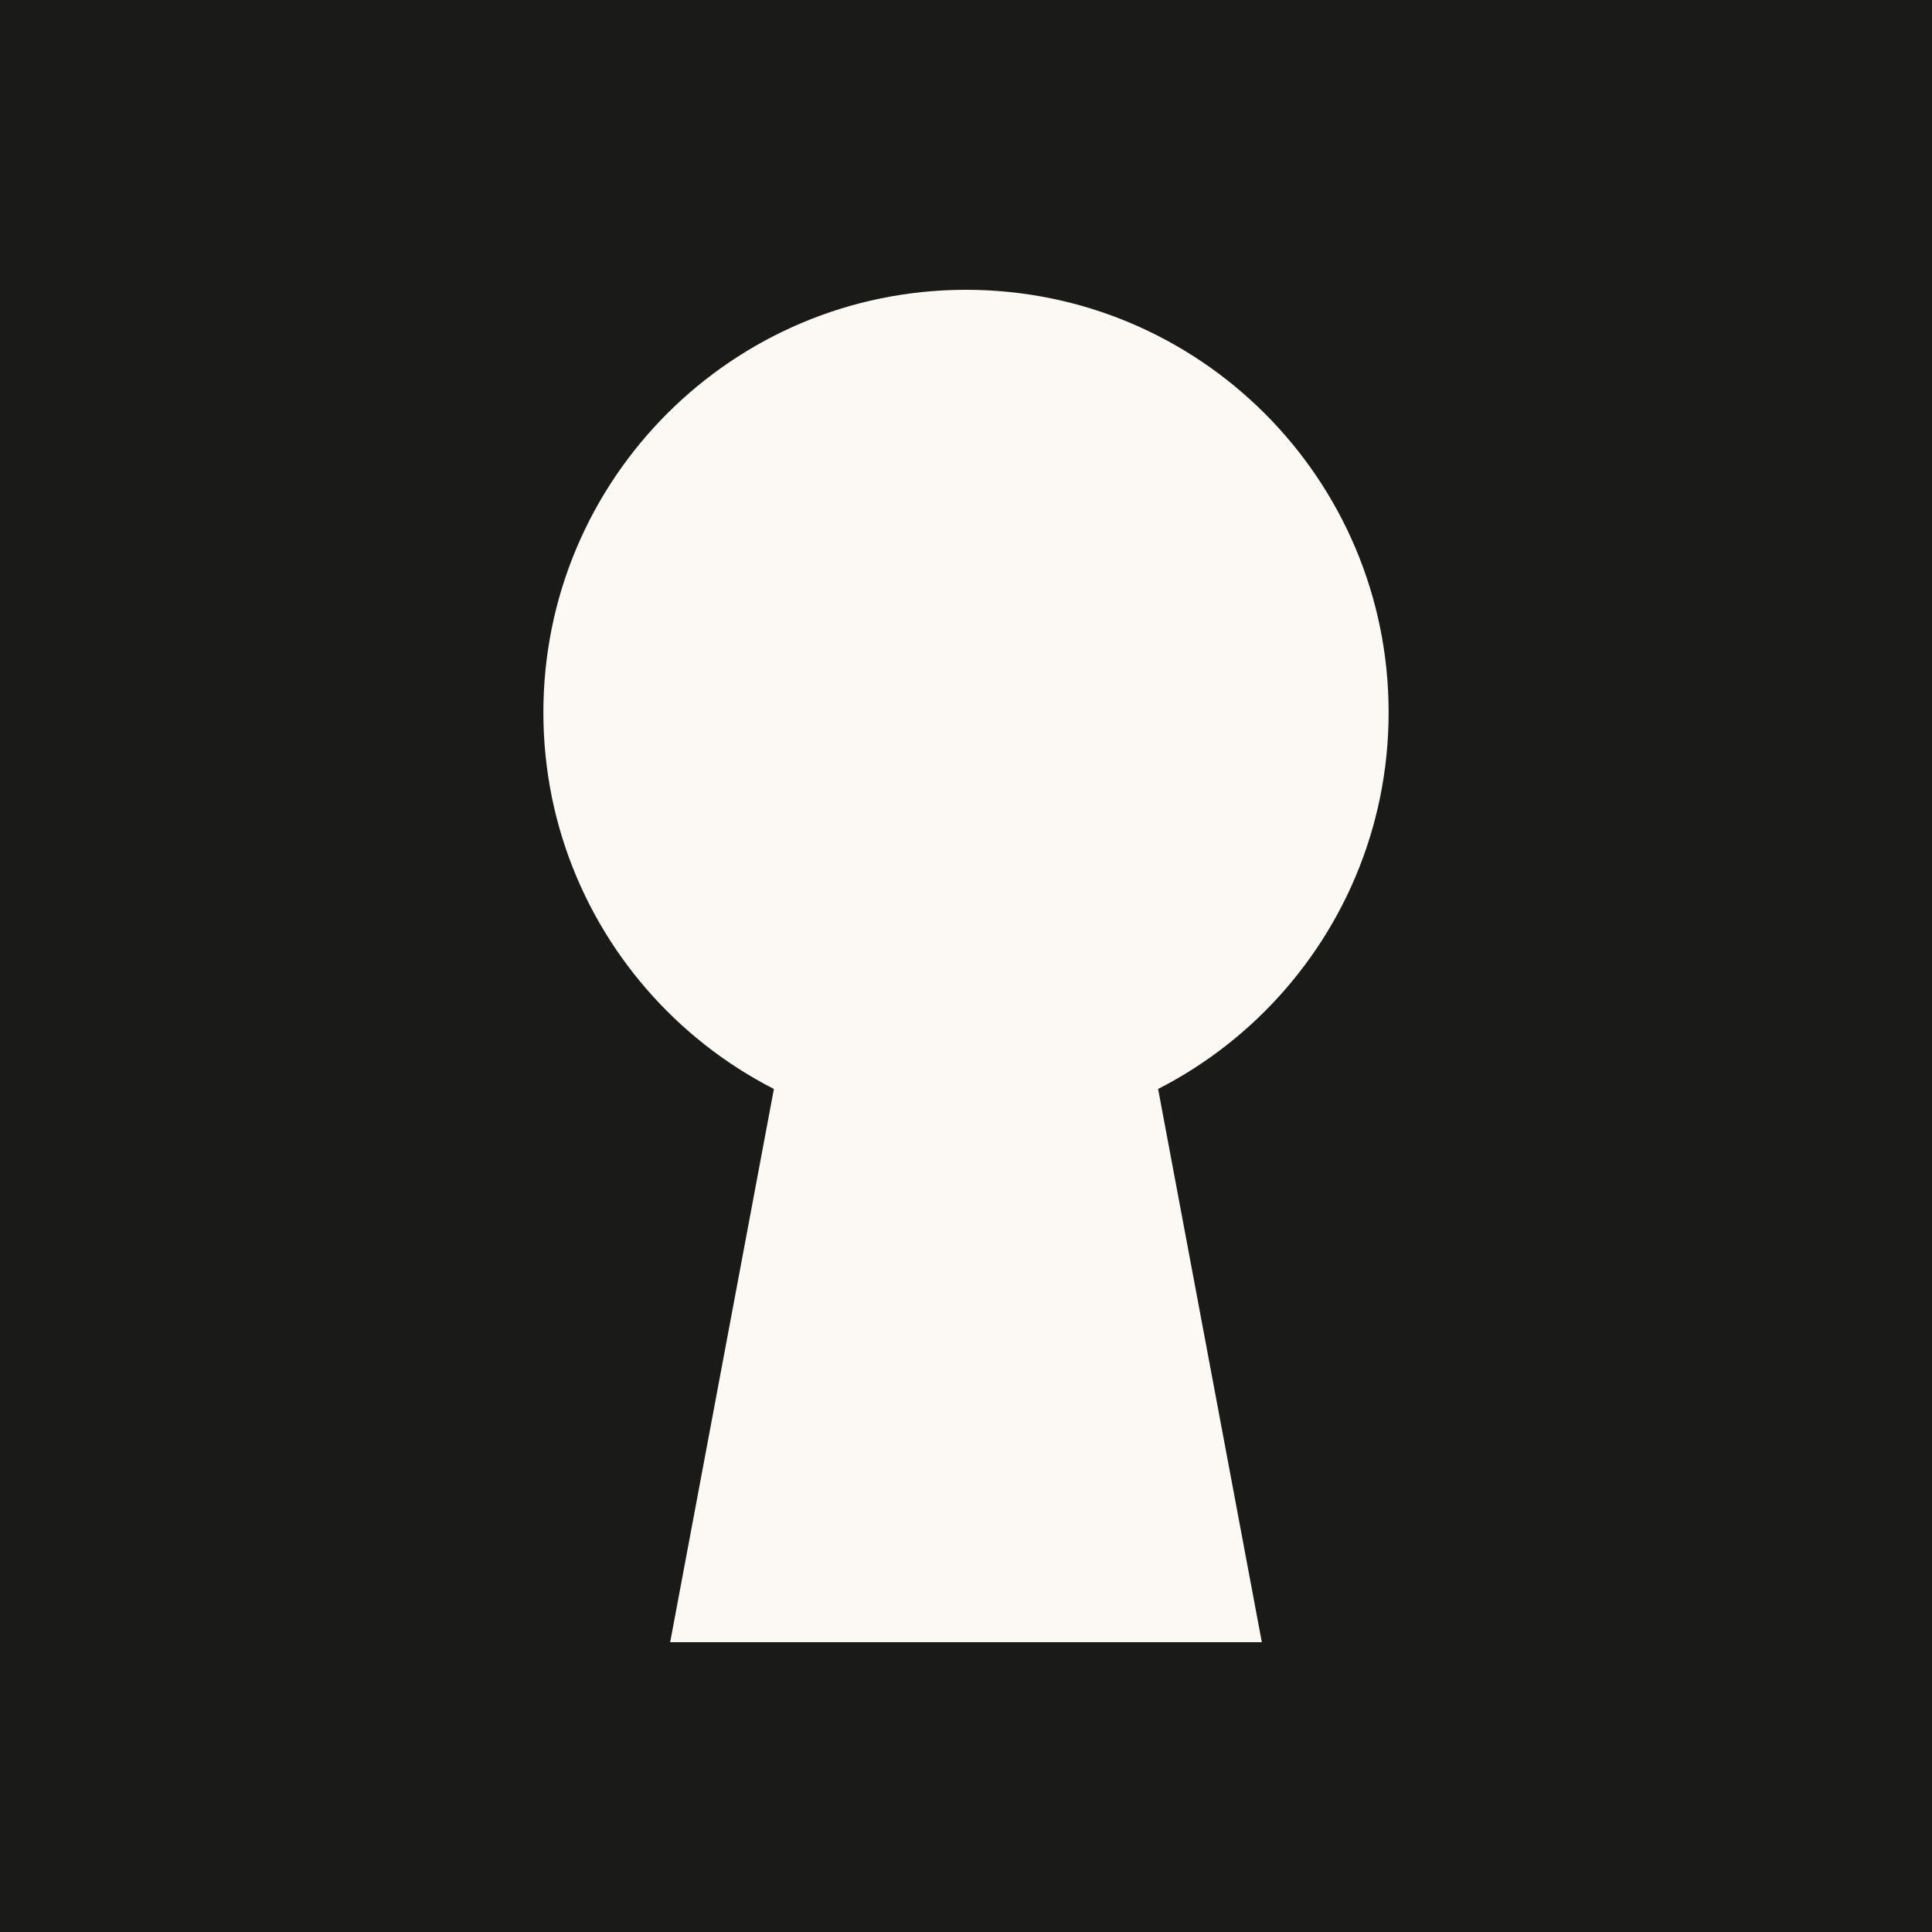
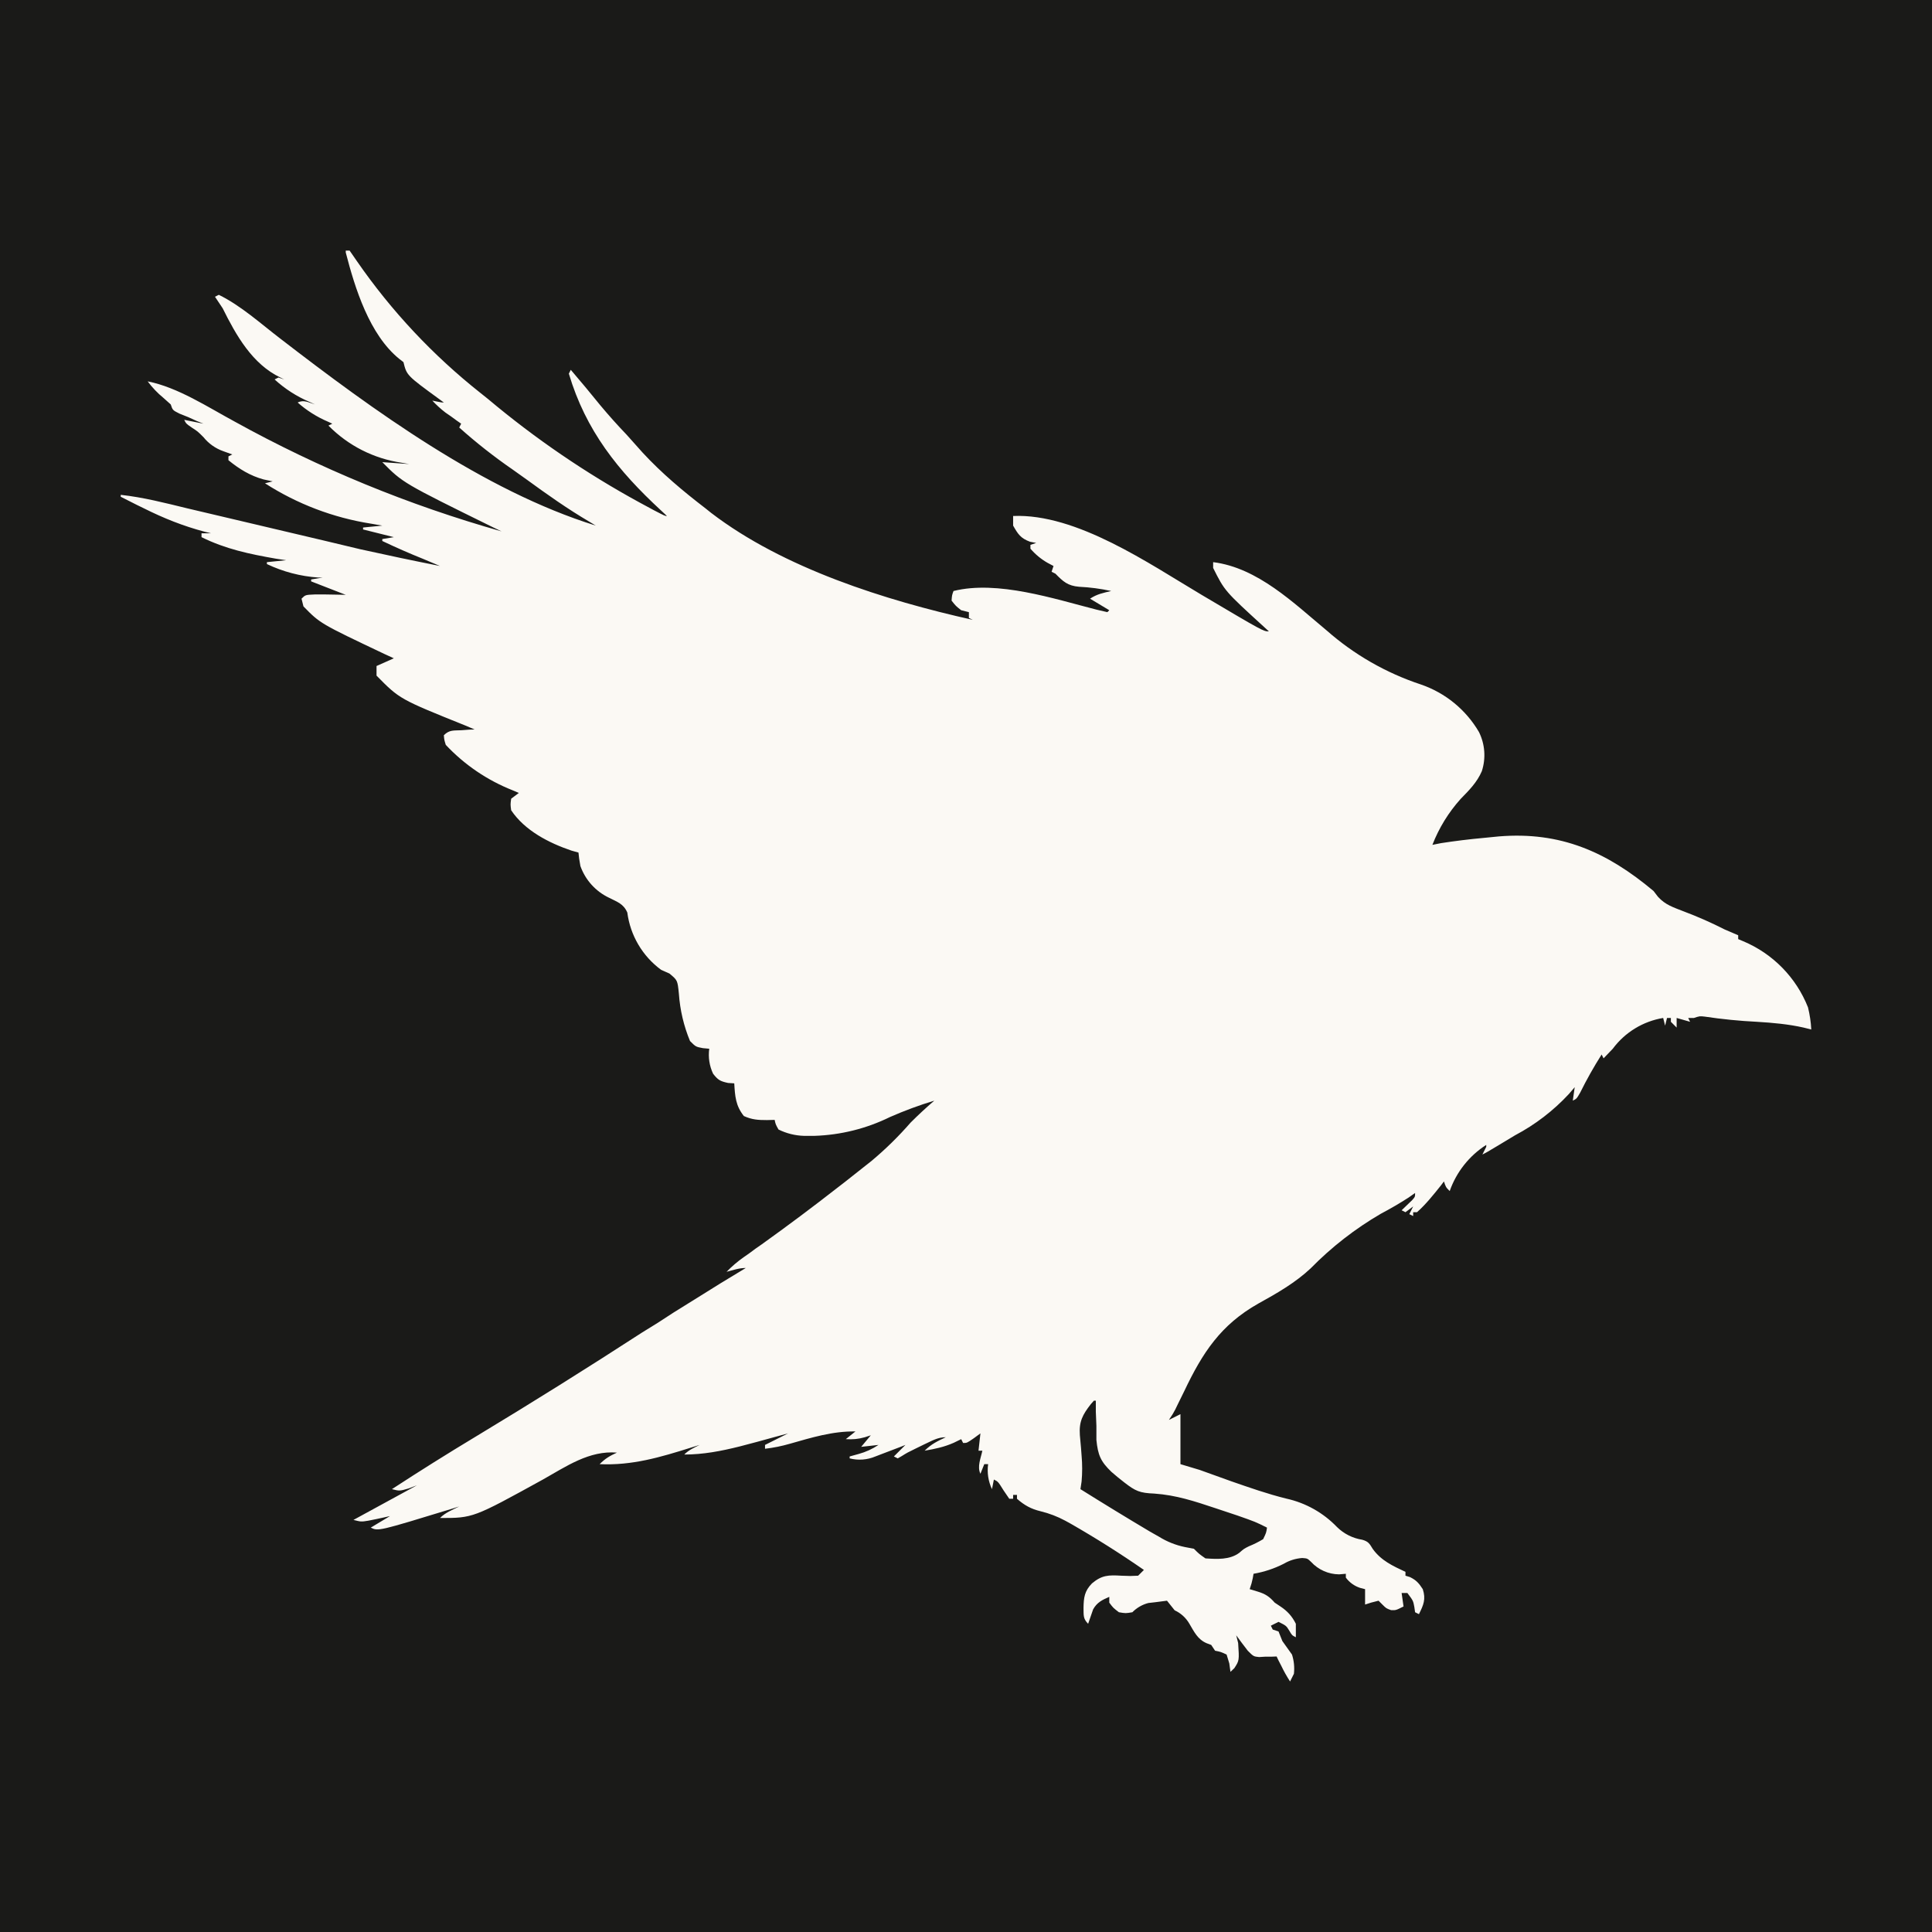
<svg xmlns="http://www.w3.org/2000/svg" viewBox="0 0 64 64" role="img" aria-label="NewTaven Superadmin">
  <rect width="64" height="64" fill="#1A1A18" />
-   <g fill="#FBF9F4" transform="translate(32 32) scale(1.4) translate(-32 -34)">
-     <circle cx="32" cy="28" r="10" />
-     <path d="M28 34 L 36 34 L 39 50 L 25 50 Z" />
+   <g transform="translate(32 32) scale(1) translate(-32 -32)">
+     <g transform="translate(1.069 2.567) scale(0.06371)">
+       <path fill="#FBF9F4" fill-rule="evenodd" d="M163 90h2l3.8 5.5A318 318 0 0 0 233 164l4 3.2a480 480 0 0 0 78.8 53.8l7.4 4c5.8 3 5.8 3 6.8 3l-3.1-2.9c-22.3-20.6-39.1-41.5-47.9-71.1l1-2q7.8 9.1 15.4 18.5a297 297 0 0 0 13.6 15.2l8.4 9.4c10 10.8 21 20 32.6 28.9l3 2.4c37.6 28.8 90.7 45.5 136 55.6l-2-1v-3l-4-1c-2.8-2.2-2.8-2.2-5-5 .2-2.8.2-2.8 1-5 22.9-5.7 52.4 4.1 74.4 9.7l5.6 1.3 1-1-10-6c3.6-2.4 6.8-3 11-4q-8.3-1.8-16.7-2.2c-5.9-.5-8.3-2.7-12.3-6.8l-2-1 1-3-3.2-1.7a34 34 0 0 1-8.8-7.3v-2l3-1-3.2-.6c-4.9-1.8-6.3-4-8.8-8.4v-5c33-1.4 70.7 24.8 98 41 32.1 19 32.1 19 35 19l-2.3-2.1C620 267 620 267 614 255v-3c23.2 2.9 41.9 21.3 59 35.5a141 141 0 0 0 49 28.1 56 56 0 0 1 30.2 24.7 27 27 0 0 1 1.5 20.4c-2.5 5.8-6.6 9.9-11 14.4A78 78 0 0 0 728 399l4.5-.9q11-1.7 22-2.7l8.1-.8c32-2.6 56.1 8 80.4 28.4l2.3 3c3.9 4.3 8.1 5.5 13.4 7.6q10.9 4.1 21.3 9.4l7 3v2l2.6 1.1a62 62 0 0 1 33.7 34.4q1.4 5.7 1.7 11.5l-4-1c-8-1.8-16-2.5-24.2-3a276 276 0 0 1-27.2-2.7c-2.6-.3-2.6-.3-5.6.7h-3l1 2-7-2v5l-3-3v-2h-2l-1 4-1-4a41 41 0 0 0-26.2 16l-4.8 5-1-2q-6.1 9.6-11.2 19.9C803 531 803 531 801 532l1-7-3 3.5a105 105 0 0 1-28 21.5l-8.3 5c-6.5 3.9-6.5 3.9-8.7 5l2-4v-1a47 47 0 0 0-19 24c-2-2-2-2-3-5l-1.5 2c-4 5-7.8 9.8-12.5 14h-2v2l-2-1 2-4-4 3-2-1 5.5-5.3c1.5-1.7 1.5-1.7 1.5-3.7l-3.4 2.4q-7 4.5-14.4 8.4a173 173 0 0 0-36.5 28.4c-8 7.5-17.6 13-27.2 18.3-19.5 11-29 25.5-38.5 45.5l-3.3 6.7-1.4 2.9C593 695 593 695 591 698l4-2 2-1v26l10 3 16.4 5.9c9.5 3.3 18.9 6.6 28.6 9a52 52 0 0 1 26.4 14.8 24 24 0 0 0 13.1 6.6c3.2.9 3.8 2 5.5 4.8 4.4 6.1 10.4 8.8 17 11.9v2l2.3.7c3.3 1.6 4.7 3.2 6.7 6.3 1.7 5.2.4 8.2-2 13l-2-1-.4-2.8c-.6-3.2-.6-3.2-3.6-7.2h-3l1 7c-4 2-4 2-6.5 1.9-2.5-.9-2.5-.9-4.6-3L700 792c-4 1-4 1-7 2v-8l-2.7-.7a15 15 0 0 1-7.3-5.3v-2l-3.5.3a20 20 0 0 1-14.6-6.5c-1.9-1.8-1.9-1.8-4.6-2a22 22 0 0 0-9.6 3A55 55 0 0 1 635 778l-.4 2.3c-.6 2.7-.6 2.7-1.6 5.7l4.3 1.3c3.9 1.2 6 2.6 8.7 5.7l3 2c3.6 2.4 6 5 8 9v7c-2-1-2-1-3.4-3.4-1.6-2.6-1.6-2.6-5.6-4.6l-4 2 1 2 3 1 2 5 5 7a24 24 0 0 1 1 10l-2 4a71 71 0 0 1-4.6-8.2l-1.4-2.7-1-2.1-2.5.1h-3.3l-3.3.2c-2.9-.3-2.9-.3-5.9-3.3l-3.2-4.2-2.8-3.8 1 4c.6 9.1.6 9.1-2 13.1l-2 1.9-.6-4.4-1.4-4.6c-3-1.4-3-1.4-6-2l-2-3-2.4-.9c-4.7-2-6.5-6-9-10.2a17 17 0 0 0-7.6-6.9l-4-5-6.2.8-3.5.4a18 18 0 0 0-8.3 4.8c-3.5.6-3.5.6-7 0-3-2.3-3-2.3-5-5v-3c-3.7 1.6-6.4 2.9-8.4 6.5L549 804c-2.7-2.7-2.3-4.4-2.4-8.2.1-5.5.5-8.8 4.4-12.8 5.1-4.3 8.6-4.4 15.2-4 4.8.2 4.8.2 8.8 0l3-3a525 525 0 0 0-38-24l-2.9-1.6a54 54 0 0 0-12.8-4.9c-5-1.2-8.4-3.1-12.3-6.5v-2h-2v2h-2l-3-4.4c-2.8-4.5-2.8-4.5-5-5.6l-1 5a23 23 0 0 1-2-13h-2l-2 5c-1.8-3.7.2-8.1 1-12h-2l1-9-3.4 2.5C486 710 486 710 484 710l-1-2-3.9 1.9c-5 2.2-9.7 3.2-15.1 4.1 3.4-3.4 6.7-5 11-7-4.4 0-7.4 2-11.4 3.8l-4.5 2.2c-4.1 2-4.1 2-7 3.8L450 718l-2-1 6-6-2.5 1-10.5 4-2.6 1a21 21 0 0 1-13.4 1v-1l4.7-1.3q5.5-1.5 10.3-4.7l-9 1 5-6-3.1 1c-3.5 1-6.3 1.2-9.9 1l5-4c-11.9-.2-22.8 3.2-34.1 6.4A79 79 0 0 1 381 713v-2l12-6-7 1.9-9.1 2.5-9.1 2.4c-9.6 2.4-18.9 4.2-28.8 4.2 2.4-2.4 5-3.5 8-5l-4.5 1.4c-15.9 5-30.7 9.4-47.5 8.6 3-3 5.3-4.3 9-6-14.4-1.2-26.4 7.2-38.5 14-36.3 20-36.3 20-53.5 20 2.9-2.9 6.4-4.2 10-6l-3.5 1.1c-38.6 11.8-38.6 11.8-42.5 9.9l10-6-3.1.7-4.2.9-4 .8c-3.7.6-3.7.6-7.7-.4l33-18-4.2 1.6c-4.8 1.4-4.8 1.4-8.8.4a1422 1422 0 0 1 43.7-27.4 3116 3116 0 0 0 86.3-54q8.3-5 16.4-10.4L353 630l4.8-3 13.2-8c-3.4 0-6.7 1.1-10 2a61 61 0 0 1 8.9-7.6l3-2.1q3-2.3 6.4-4.6A1179 1179 0 0 0 419 577l3.5-2.7L433 566l3.3-2.6q11-9.2 20.4-20 6-6 12.3-11.4-11.6 3.5-23 8.5a96 96 0 0 1-39.3 9.8h-5.5A32 32 0 0 1 388 547c-1.5-2.7-1.5-2.7-2-5l-4 .1c-4.6 0-7.8-.2-12-2.1-4.3-5.4-4.6-10.3-5-17l-3.2-.2c-4.2-.9-5.3-1.6-7.8-4.8a23 23 0 0 1-2-13l-3.3-.3c-3.7-.7-3.7-.7-6.7-3.7q-4.9-11.8-5.8-24.7c-.7-6.9-.7-6.9-4.9-10.4L327 464a44 44 0 0 1-17.6-29.8c-2-4.6-5.2-5.5-9.5-7.7A29 29 0 0 1 285 410c-.7-4-.7-4-1-7l-3.6-1c-11.8-4-24.3-10.4-31.4-21-.4-3-.4-3 0-6l4-3-3.3-1.4A96 96 0 0 1 215 347c-.8-2.6-.8-2.6-1-5 2.9-2.9 5.1-2.4 9.1-2.6l4-.3 2.9-.1-4.7-2C191 323.2 191 323.2 179 311v-5l9-4-5-2.3c-33.3-15.8-33.3-15.8-42-24.7l-1-4c2-2 2-2 6.8-2.2h5.8l5.9.1 4.5.1-18-7v-1l6-1h-2.3a74 74 0 0 1-26.7-7v-1l10-1-5.3-.8c-13.7-2.4-26.2-5-38.7-11.2v-2h5l-3.3-.8c-11.3-3-21.3-7-31.7-12.2l-3.7-1.8L46 218v-1c11.8 1.3 23 4.2 34.5 7l72.1 17 18 4.3q20.7 4.6 41.4 8.7l-8.8-3.7Q192.5 246 182 241v-1l6-1-16-4v-1l10-1-5.8-1a143 143 0 0 1-55.2-21l4-1-4.7-1c-7-1.9-12.8-5.5-18.3-10v-2l2-1-4.7-1.7A23 23 0 0 1 89 187c-3-3-3-3-6.1-5-2.9-2-2.9-2-3.9-4l10 2-3.5-1.4-4.4-2-4.5-1.8C73 173 73 173 72 170l-3.8-3.4A48 48 0 0 1 60 158c15.7 3.1 31.3 13.4 45.4 21A654 654 0 0 0 244 236l-4.6-2.2c-46.7-23-46.7-23-57.4-33.8l14 1-4-.7a67 67 0 0 1-38-19.3l2-1-2.4-1.1A58 58 0 0 1 138 169c3.2-1.6 5.7 0 9 1l-2.8-1.3A64 64 0 0 1 126 157l2-1 3 1-2-1c-14.6-7-23-21.9-30-36l-4-6 2-1c11.6 5.7 21.8 15 32 22.8 48 37 105.7 79.1 164 97.2l-3.3-2c-11.4-6.7-22-14.2-32.7-22l-7.3-5.2q-14.5-10-27.7-21.8l1-2-2.3-1.6-3-2.2-2.9-2a56 56 0 0 1-6.8-6.2l2.4.5c2.6.5 2.6.5 3.6.5l-2.3-1.7c-17-12.4-17-12.4-18.7-19.3l-2.2-1.7c-15.5-12.6-23-36.7-27.8-55.3z M552 688h1v5.7l.3 7.4v7.3c.8 7.9 2.2 11.2 7.8 16.6l3.3 2.8 3.4 2.7c5.8 4.5 8 5.5 15.6 5.8 11.4.8 21 4 31.8 7.6l11.4 3.8C636 751 636 751 642 754c-.4 2.7-.4 2.7-2 6a52 52 0 0 1-7.4 3.7c-2.6 1.3-2.6 1.3-5 3.4-5 3.7-11.5 3.3-17.6 2.9-3.3-2.3-3.3-2.3-6-5l-4.7-.9a41 41 0 0 1-13.5-5.4l-4.6-2.6A1823 1823 0 0 1 545 734l.6-4a75 75 0 0 0 0-13.4l-.3-4-.6-6.7c-.5-7 1.4-10.6 5.7-16.1z" />
+     </g>
  </g>
</svg>
